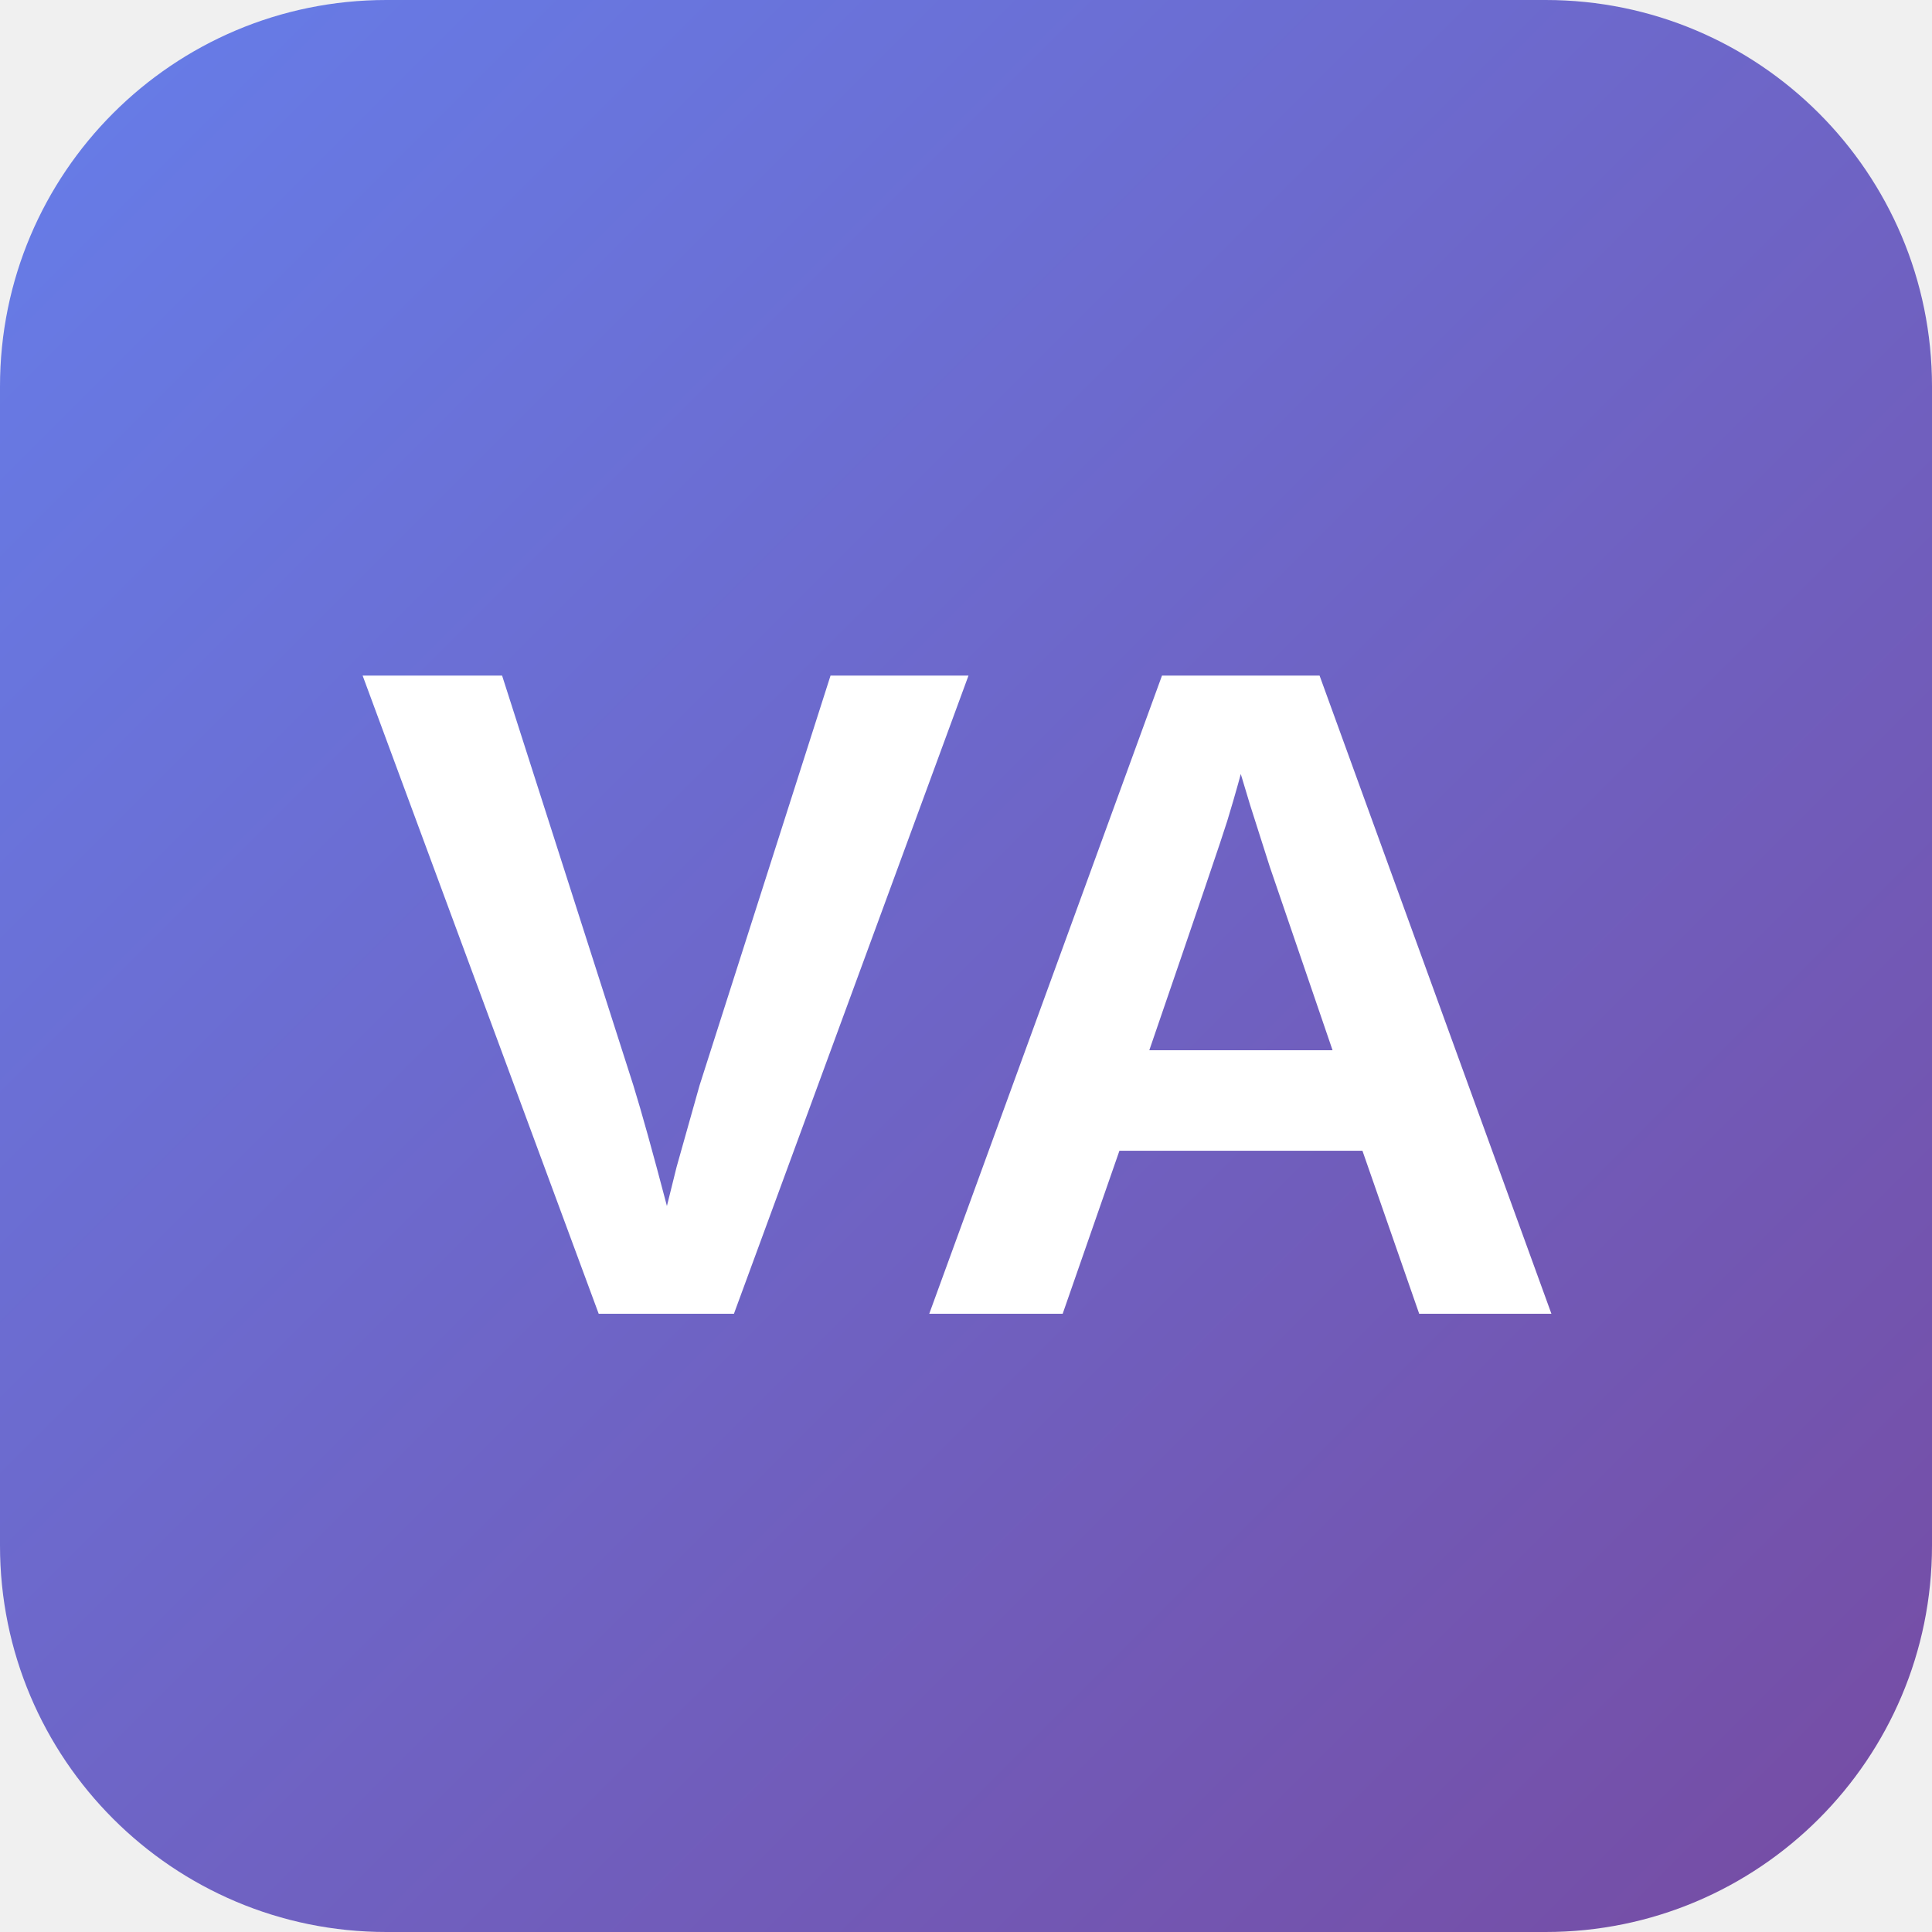
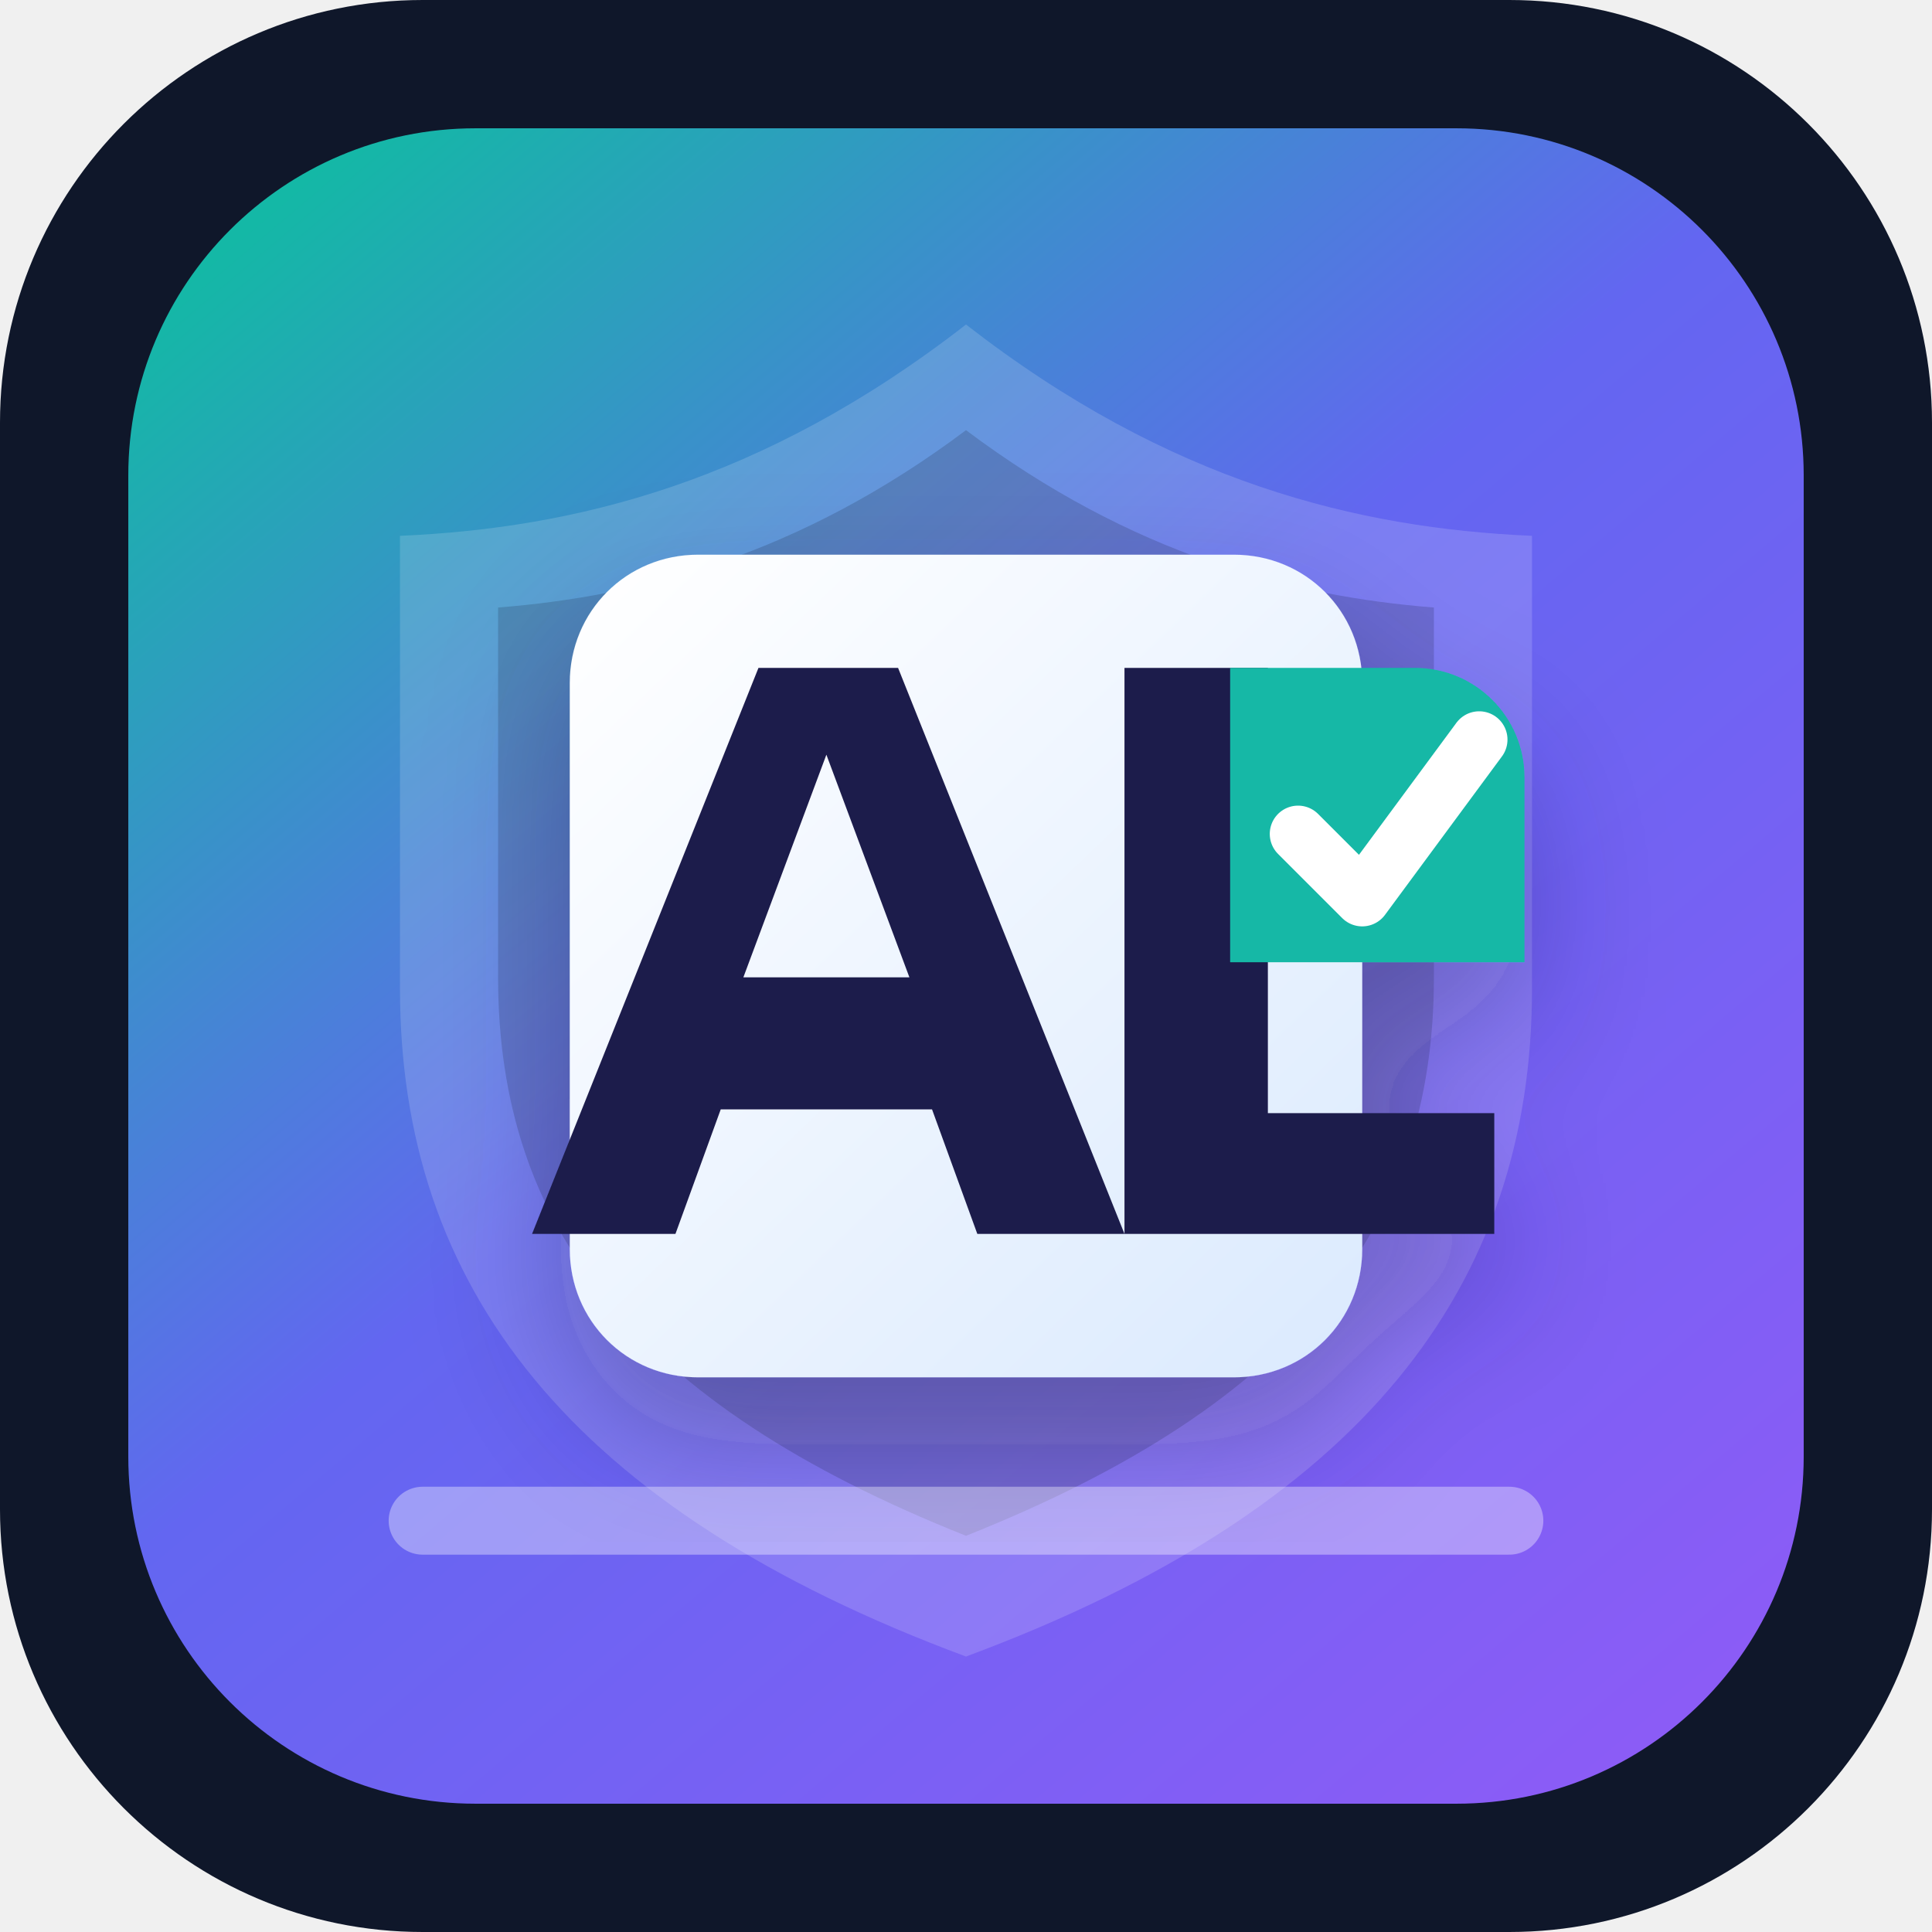
- <svg xmlns="http://www.w3.org/2000/svg" viewBox="0 0 100 100">
+ <svg xmlns="http://www.w3.org/2000/svg" viewBox="0 0 512 512" role="img" aria-label="VA Manager">
  <defs>
-     <linearGradient id="g" x1="0%" y1="0%" x2="100%" y2="100%">
-       <stop offset="0%" style="stop-color:#667eea" />
-       <stop offset="100%" style="stop-color:#764ba2" />
+     <linearGradient id="bg" x1="80" y1="48" x2="432" y2="464" gradientUnits="userSpaceOnUse">
+       <stop offset="0" stop-color="#14b8a6" />
+       <stop offset="0.46" stop-color="#6366f1" />
+       <stop offset="1" stop-color="#8b5cf6" />
    </linearGradient>
+     <linearGradient id="mark" x1="157" y1="149" x2="360" y2="361" gradientUnits="userSpaceOnUse">
+       <stop offset="0" stop-color="#ffffff" />
+       <stop offset="1" stop-color="#dbeafe" />
+     </linearGradient>
+     <filter id="softShadow" x="-20%" y="-20%" width="140%" height="140%">
+       <feDropShadow dx="0" dy="18" stdDeviation="18" flood-color="#1e1b4b" flood-opacity="0.28" />
+     </filter>
  </defs>
-   <rect width="100" height="100" rx="20" fill="url(#g)" />
-   <text x="50" y="68" text-anchor="middle" fill="white" font-family="Arial,sans-serif" font-weight="bold" font-size="48">VA</text>
+   <rect width="512" height="512" rx="112" fill="#0f172a" />
+   <rect x="34" y="34" width="444" height="444" rx="92" fill="url(#bg)" />
+   <path d="M256 86c54 42 104 54 150 56v120c0 79-45 138-150 177-105-39-150-98-150-177V142c46-2 96-14 150-56Z" fill="#ffffff" opacity="0.16" />
+   <path d="M256 114c44 33 86 44 124 47v98c0 66-36 113-124 148-88-35-124-82-124-148v-98c38-3 80-14 124-47Z" fill="#0f172a" opacity="0.18" />
+   <g filter="url(#softShadow)">
+     <path d="M151 181c0-19 15-34 34-34h142c19 0 34 15 34 34v150c0 19-15 34-34 34H185c-19 0-34-15-34-34V181Z" fill="url(#mark)" />
+     <path d="M197 259h44l-22-59-22 59Zm-56 68 60-150h37l60 150h-39l-12-33h-56l-12 33h-38Zm157 0V177h38v118h60v32h-98Z" fill="#1e1b4b" />
+     <path d="M326 177h49c16 0 29 13 29 29v49h-78v-78Z" fill="#14b8a6" />
+     <path d="m344 221 17 17 31-42" fill="none" stroke="#fff" stroke-width="15" stroke-linecap="round" stroke-linejoin="round" />
+   </g>
+   <path d="M112 403h288" stroke="#ffffff" stroke-opacity="0.36" stroke-width="18" stroke-linecap="round" />
</svg>
